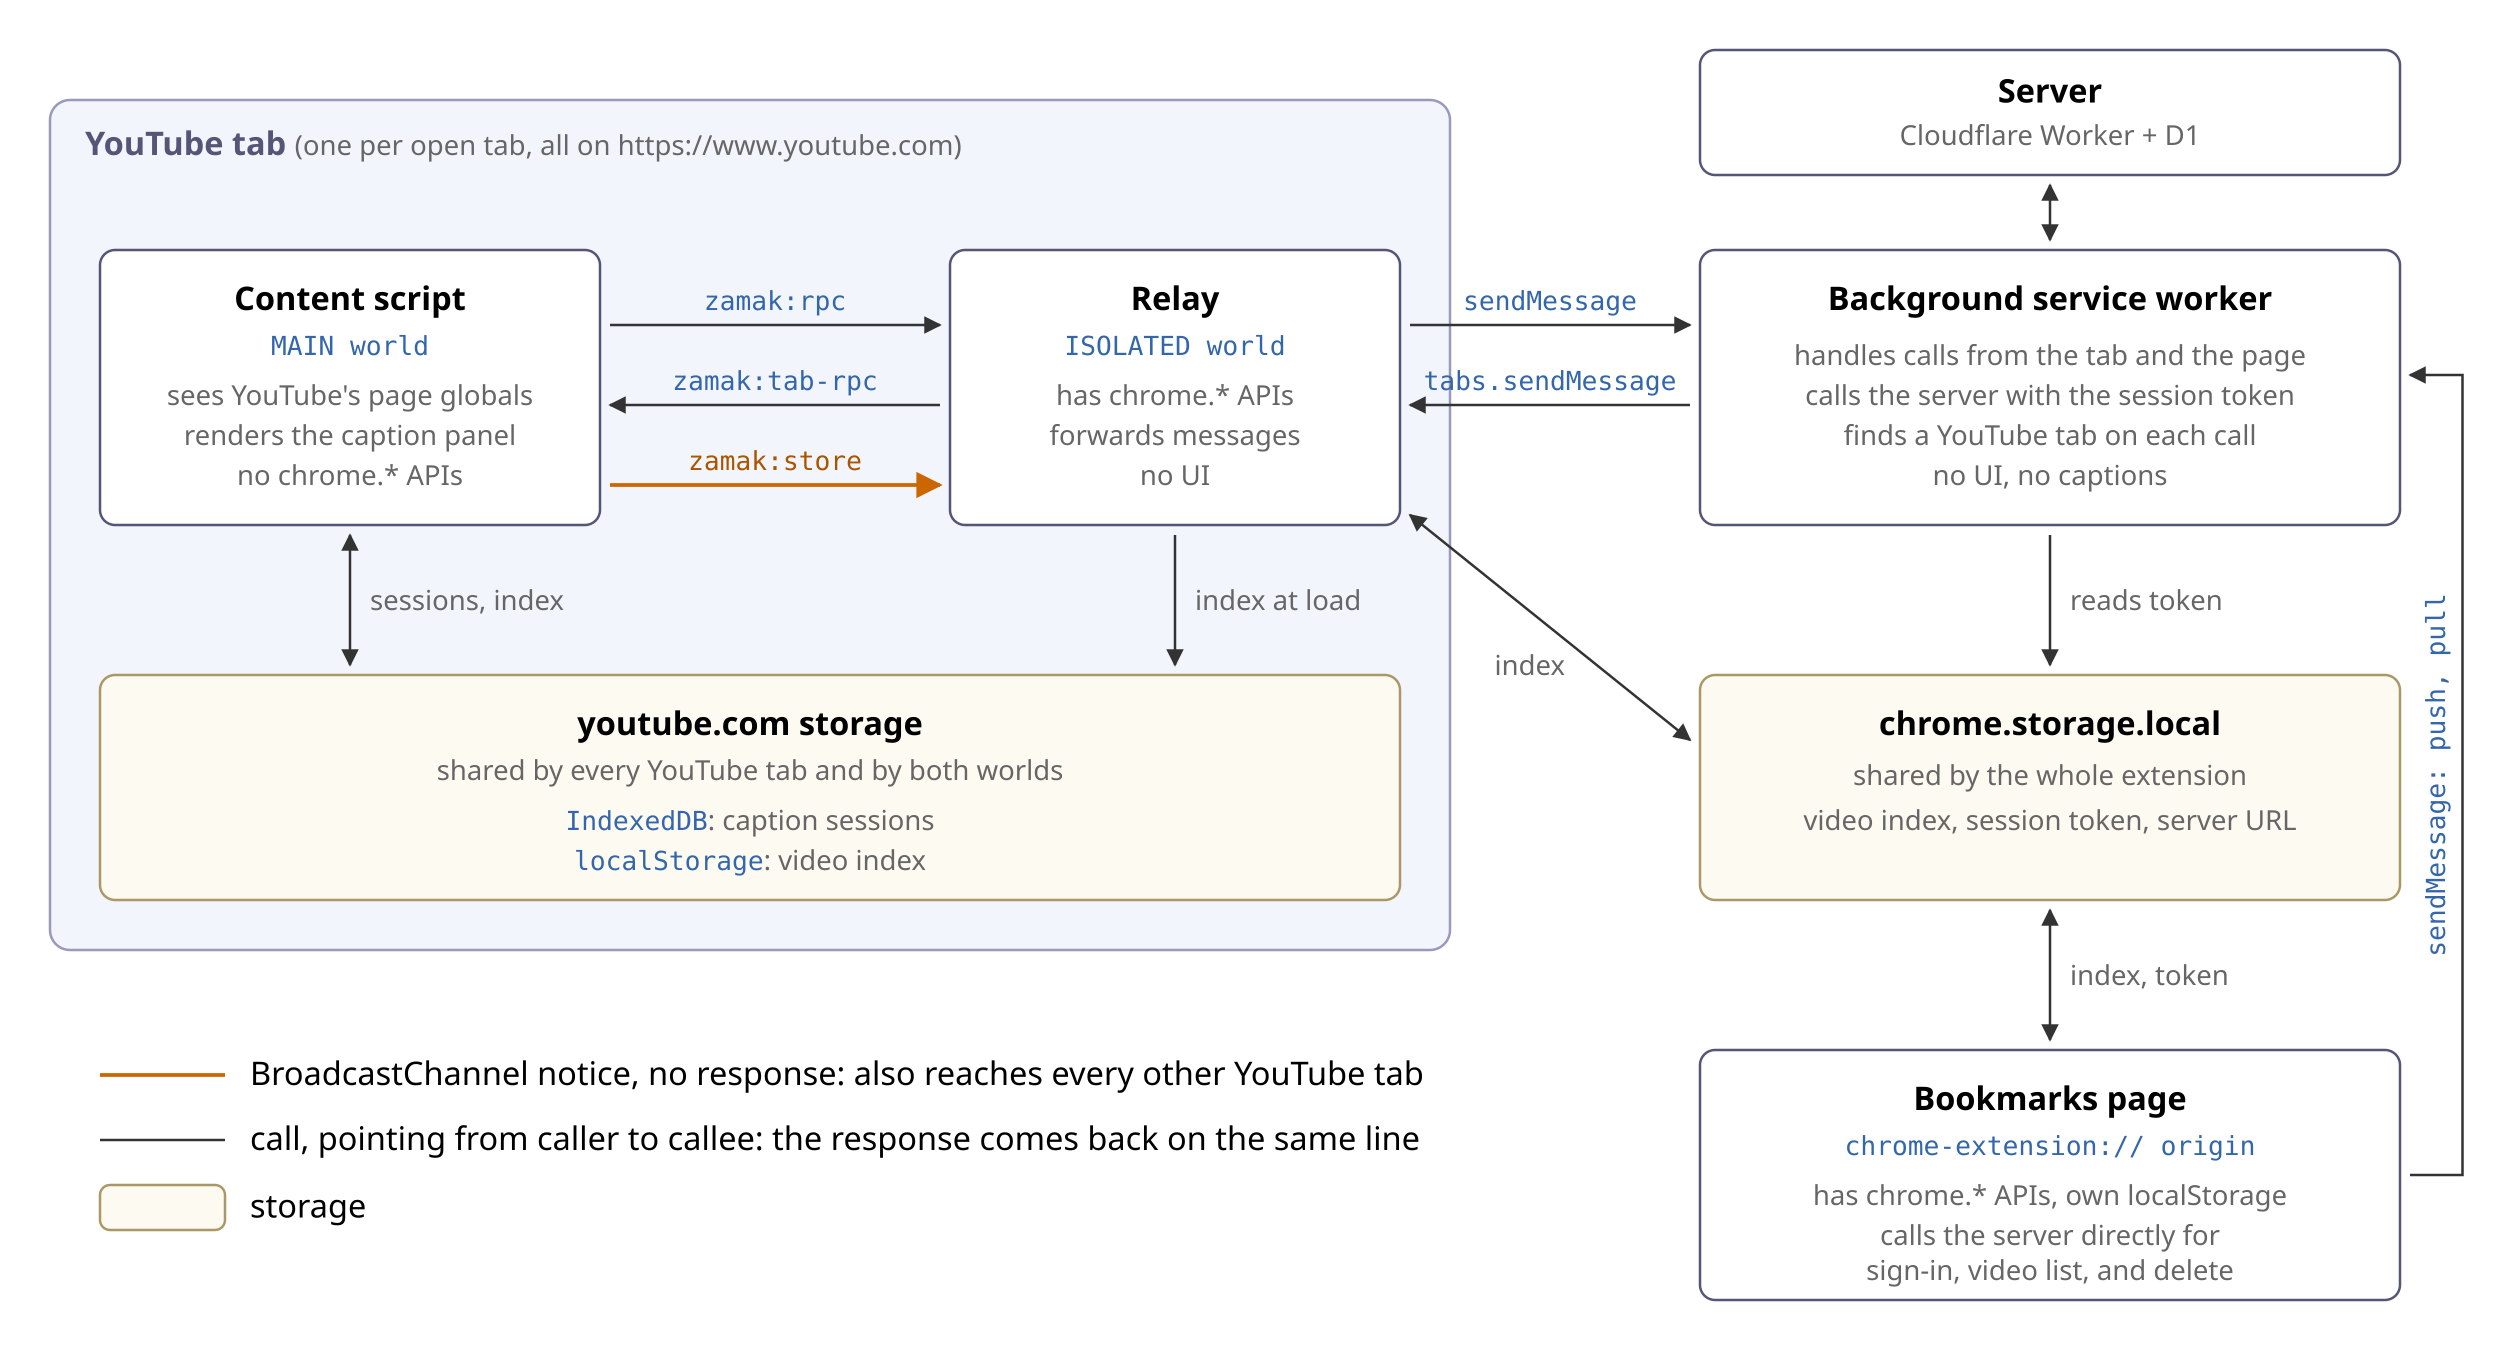
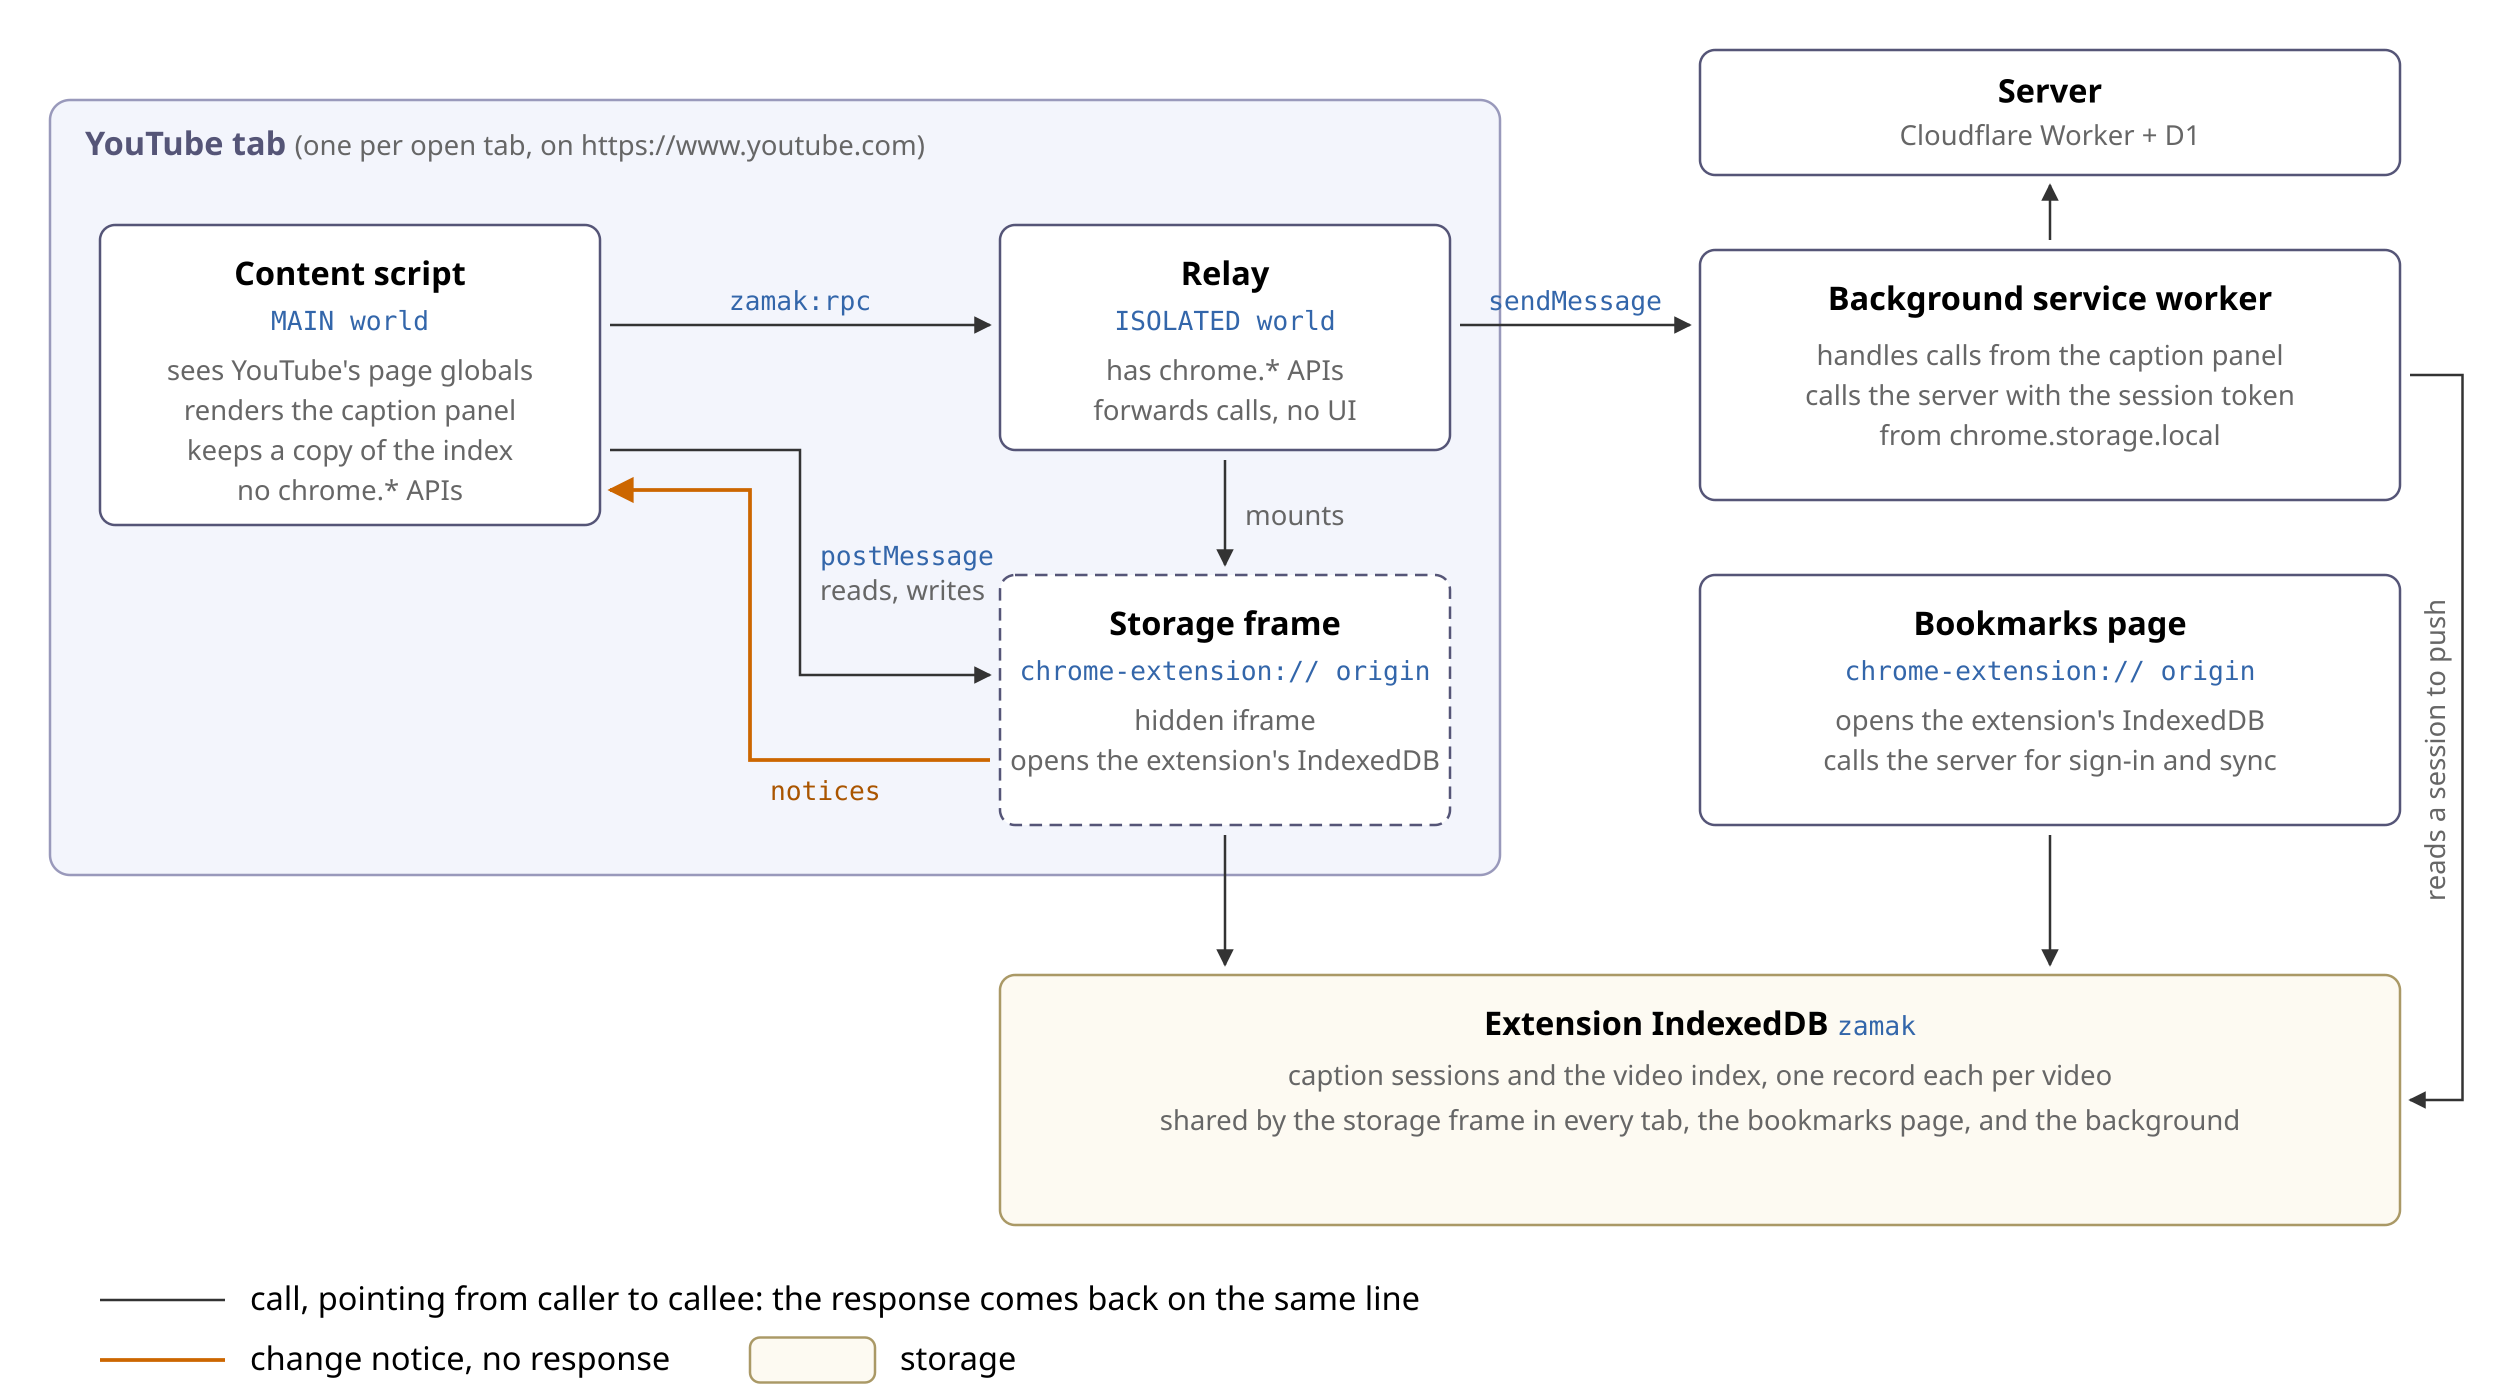
- <svg xmlns="http://www.w3.org/2000/svg" width="1000" height="540" viewBox="0 0 1000 540" font-family="system-ui, sans-serif" font-size="13">
+ <svg xmlns="http://www.w3.org/2000/svg" width="1000" height="560" viewBox="0 0 1000 560" font-family="system-ui, sans-serif" font-size="13">
  <defs>
    <marker id="a" viewBox="0 0 10 10" refX="9" refY="5" markerWidth="7" markerHeight="7" orient="auto-start-reverse">
      <path d="M0,0 L10,5 L0,10 z" fill="#333" />
    </marker>
    <marker id="o" viewBox="0 0 10 10" refX="9" refY="5" markerWidth="7" markerHeight="7" orient="auto-start-reverse">
      <path d="M0,0 L10,5 L0,10 z" fill="#c60" />
    </marker>
    <style>
      .c { font-family: ui-monospace, SFMono-Regular, Menlo, Consolas, monospace; font-size: 10.5px; fill: #36a; }
      .oc { font-family: ui-monospace, SFMono-Regular, Menlo, Consolas, monospace; font-size: 10.5px; fill: #a50; }
      .t { font-weight: bold; }
      .s { fill: #666; font-size: 11px; }
      .box { fill: #fff; stroke: #557; }
+       .ext { fill: #fff; stroke: #557; stroke-dasharray: 5 3; }
+       .store { fill: #fdfaf2; stroke: #a96; }
      .line { stroke: #333; fill: none; }
      .bc { stroke: #c60; stroke-width: 1.5; fill: none; }
    </style>
  </defs>
-   <rect width="1000" height="540" fill="#fff" />
-   <rect x="20" y="40" width="560" height="340" rx="8" fill="#f3f5fc" stroke="#99b" />
-   <text x="34" y="62" class="t" fill="#557">YouTube tab <tspan class="s" font-weight="normal">(one per open tab, all on https://www.youtube.com)</tspan>
+   <rect width="1000" height="560" fill="#fff" />
+   <rect x="20" y="40" width="580" height="310" rx="8" fill="#f3f5fc" stroke="#99b" />
+   <text x="34" y="62" class="t" fill="#557">YouTube tab <tspan class="s" font-weight="normal">(one per open tab, on https://www.youtube.com)</tspan>
  </text>
-   <rect x="40" y="100" width="200" height="110" rx="6" class="box" />
-   <text x="140" y="124" text-anchor="middle" class="t">Content script</text>
-   <text x="140" y="142" text-anchor="middle" class="c">MAIN world</text>
-   <text x="140" y="162" text-anchor="middle" class="s">sees YouTube's page globals</text>
-   <text x="140" y="178" text-anchor="middle" class="s">renders the caption panel</text>
-   <text x="140" y="194" text-anchor="middle" class="s">no chrome.* APIs</text>
-   <rect x="380" y="100" width="180" height="110" rx="6" class="box" />
-   <text x="470" y="124" text-anchor="middle" class="t">Relay</text>
-   <text x="470" y="142" text-anchor="middle" class="c">ISOLATED world</text>
-   <text x="470" y="162" text-anchor="middle" class="s">has chrome.* APIs</text>
-   <text x="470" y="178" text-anchor="middle" class="s">forwards messages</text>
-   <text x="470" y="194" text-anchor="middle" class="s">no UI</text>
-   <line x1="244" y1="130" x2="376" y2="130" class="line" marker-end="url(#a)" />
-   <text x="310" y="124" text-anchor="middle" class="c">zamak:rpc</text>
-   <line x1="244" y1="162" x2="376" y2="162" class="line" marker-start="url(#a)" />
-   <text x="310" y="156" text-anchor="middle" class="c">zamak:tab-rpc</text>
-   <line x1="244" y1="194" x2="376" y2="194" class="bc" marker-end="url(#o)" />
-   <text x="310" y="188" text-anchor="middle" class="oc">zamak:store</text>
-   <rect x="40" y="270" width="520" height="90" rx="6" fill="#fdfaf2" stroke="#a96" />
-   <text x="300" y="294" text-anchor="middle" class="t">youtube.com storage</text>
-   <text x="300" y="312" text-anchor="middle" class="s">shared by every YouTube tab and by both worlds</text>
-   <text x="300" y="332" text-anchor="middle" class="s">
-     <tspan class="c">IndexedDB</tspan>: caption sessions</text>
-   <text x="300" y="348" text-anchor="middle" class="s">
-     <tspan class="c">localStorage</tspan>: video index</text>
-   <line x1="140" y1="214" x2="140" y2="266" class="line" marker-start="url(#a)" marker-end="url(#a)" />
-   <text x="148" y="244" class="s">sessions, index</text>
-   <line x1="470" y1="214" x2="470" y2="266" class="line" marker-end="url(#a)" />
-   <text x="478" y="244" class="s">index at load</text>
+   <rect x="40" y="90" width="200" height="120" rx="6" class="box" />
+   <text x="140" y="114" text-anchor="middle" class="t">Content script</text>
+   <text x="140" y="132" text-anchor="middle" class="c">MAIN world</text>
+   <text x="140" y="152" text-anchor="middle" class="s">sees YouTube's page globals</text>
+   <text x="140" y="168" text-anchor="middle" class="s">renders the caption panel</text>
+   <text x="140" y="184" text-anchor="middle" class="s">keeps a copy of the index</text>
+   <text x="140" y="200" text-anchor="middle" class="s">no chrome.* APIs</text>
+   <rect x="400" y="90" width="180" height="90" rx="6" class="box" />
+   <text x="490" y="114" text-anchor="middle" class="t">Relay</text>
+   <text x="490" y="132" text-anchor="middle" class="c">ISOLATED world</text>
+   <text x="490" y="152" text-anchor="middle" class="s">has chrome.* APIs</text>
+   <text x="490" y="168" text-anchor="middle" class="s">forwards calls, no UI</text>
+   <rect x="400" y="230" width="180" height="100" rx="6" class="ext" />
+   <text x="490" y="254" text-anchor="middle" class="t">Storage frame</text>
+   <text x="490" y="272" text-anchor="middle" class="c">chrome-extension:// origin</text>
+   <text x="490" y="292" text-anchor="middle" class="s">hidden iframe</text>
+   <text x="490" y="308" text-anchor="middle" class="s">opens the extension's IndexedDB</text>
+   <line x1="244" y1="130" x2="396" y2="130" class="line" marker-end="url(#a)" />
+   <text x="320" y="124" text-anchor="middle" class="c">zamak:rpc</text>
+   <line x1="490" y1="184" x2="490" y2="226" class="line" marker-end="url(#a)" />
+   <text x="498" y="210" class="s">mounts</text>
+   <path d="M 244 180 L 320 180 L 320 270 L 396 270" class="line" marker-end="url(#a)" />
+   <text x="328" y="226" class="c">postMessage</text>
+   <text x="328" y="240" class="s">reads, writes</text>
+   <path d="M 396 304 L 300 304 L 300 196 L 244 196" class="bc" marker-end="url(#o)" />
+   <text x="308" y="320" class="oc">notices</text>
  <rect x="680" y="20" width="280" height="50" rx="6" class="box" />
  <text x="820" y="41" text-anchor="middle" class="t">Server</text>
  <text x="820" y="58" text-anchor="middle" class="s">Cloudflare Worker + D1</text>
-   <rect x="680" y="100" width="280" height="110" rx="6" class="box" />
+   <rect x="680" y="100" width="280" height="100" rx="6" class="box" />
  <text x="820" y="124" text-anchor="middle" class="t">Background service worker</text>
-   <text x="820" y="146" text-anchor="middle" class="s">handles calls from the tab and the page</text>
+   <text x="820" y="146" text-anchor="middle" class="s">handles calls from the caption panel</text>
  <text x="820" y="162" text-anchor="middle" class="s">calls the server with the session token</text>
-   <text x="820" y="178" text-anchor="middle" class="s">finds a YouTube tab on each call</text>
-   <text x="820" y="194" text-anchor="middle" class="s">no UI, no captions</text>
-   <line x1="820" y1="96" x2="820" y2="74" class="line" marker-start="url(#a)" marker-end="url(#a)" />
-   <line x1="564" y1="130" x2="676" y2="130" class="line" marker-end="url(#a)" />
-   <text x="620" y="124" text-anchor="middle" class="c">sendMessage</text>
-   <line x1="564" y1="162" x2="676" y2="162" class="line" marker-start="url(#a)" />
-   <text x="620" y="156" text-anchor="middle" class="c">tabs.sendMessage</text>
-   <rect x="680" y="270" width="280" height="90" rx="6" fill="#fdfaf2" stroke="#a96" />
-   <text x="820" y="294" text-anchor="middle" class="t">chrome.storage.local</text>
-   <text x="820" y="314" text-anchor="middle" class="s">shared by the whole extension</text>
-   <text x="820" y="332" text-anchor="middle" class="s">video index, session token, server URL</text>
-   <line x1="820" y1="214" x2="820" y2="266" class="line" marker-end="url(#a)" />
-   <text x="828" y="244" class="s">reads token</text>
-   <path d="M 564 206 L 676 296" class="line" marker-start="url(#a)" marker-end="url(#a)" />
-   <text x="626" y="270" text-anchor="end" class="s">index</text>
-   <rect x="680" y="420" width="280" height="100" rx="6" class="box" />
-   <text x="820" y="444" text-anchor="middle" class="t">Bookmarks page</text>
-   <text x="820" y="462" text-anchor="middle" class="c">chrome-extension:// origin</text>
-   <text x="820" y="482" text-anchor="middle" class="s">has chrome.* APIs, own localStorage</text>
-   <text x="820" y="498" text-anchor="middle" class="s">calls the server directly for</text>
-   <text x="820" y="512" text-anchor="middle" class="s">sign-in, video list, and delete</text>
-   <line x1="820" y1="416" x2="820" y2="364" class="line" marker-start="url(#a)" marker-end="url(#a)" />
-   <text x="828" y="394" class="s">index, token</text>
-   <path d="M 964 470 L 985 470 L 985 150 L 964 150" class="line" marker-end="url(#a)" />
-   <text x="978" y="310" text-anchor="middle" class="c" transform="rotate(-90 978 310)">sendMessage: push, pull</text>
-   <line x1="40" y1="430" x2="90" y2="430" class="bc" />
-   <text x="100" y="434">BroadcastChannel notice, no response: also reaches every other YouTube tab</text>
-   <line x1="40" y1="456" x2="90" y2="456" class="line" />
-   <text x="100" y="460">call, pointing from caller to callee: the response comes back on the same line</text>
-   <rect x="40" y="474" width="50" height="18" rx="4" fill="#fdfaf2" stroke="#a96" />
-   <text x="100" y="487">storage</text>
+   <text x="820" y="178" text-anchor="middle" class="s">from chrome.storage.local</text>
+   <line x1="820" y1="96" x2="820" y2="74" class="line" marker-end="url(#a)" />
+   <line x1="584" y1="130" x2="676" y2="130" class="line" marker-end="url(#a)" />
+   <text x="630" y="124" text-anchor="middle" class="c">sendMessage</text>
+   <rect x="680" y="230" width="280" height="100" rx="6" class="box" />
+   <text x="820" y="254" text-anchor="middle" class="t">Bookmarks page</text>
+   <text x="820" y="272" text-anchor="middle" class="c">chrome-extension:// origin</text>
+   <text x="820" y="292" text-anchor="middle" class="s">opens the extension's IndexedDB</text>
+   <text x="820" y="308" text-anchor="middle" class="s">calls the server for sign-in and sync</text>
+   <rect x="400" y="390" width="560" height="100" rx="6" class="store" />
+   <text x="680" y="414" text-anchor="middle" class="t">Extension IndexedDB <tspan class="c" font-weight="normal">zamak</tspan>
+   </text>
+   <text x="680" y="434" text-anchor="middle" class="s">caption sessions and the video index, one record each per video</text>
+   <text x="680" y="452" text-anchor="middle" class="s">shared by the storage frame in every tab, the bookmarks page, and the background</text>
+   <line x1="490" y1="334" x2="490" y2="386" class="line" marker-end="url(#a)" />
+   <line x1="820" y1="334" x2="820" y2="386" class="line" marker-end="url(#a)" />
+   <path d="M 964 150 L 985 150 L 985 440 L 964 440" class="line" marker-end="url(#a)" />
+   <text x="978" y="300" text-anchor="middle" class="s" transform="rotate(-90 978 300)">reads a session to push</text>
+   <line x1="40" y1="520" x2="90" y2="520" class="line" />
+   <text x="100" y="524">call, pointing from caller to callee: the response comes back on the same line</text>
+   <line x1="40" y1="544" x2="90" y2="544" class="bc" />
+   <text x="100" y="548">change notice, no response</text>
+   <rect x="300" y="535" width="50" height="18" rx="4" fill="#fdfaf2" stroke="#a96" />
+   <text x="360" y="548">storage</text>
</svg>
